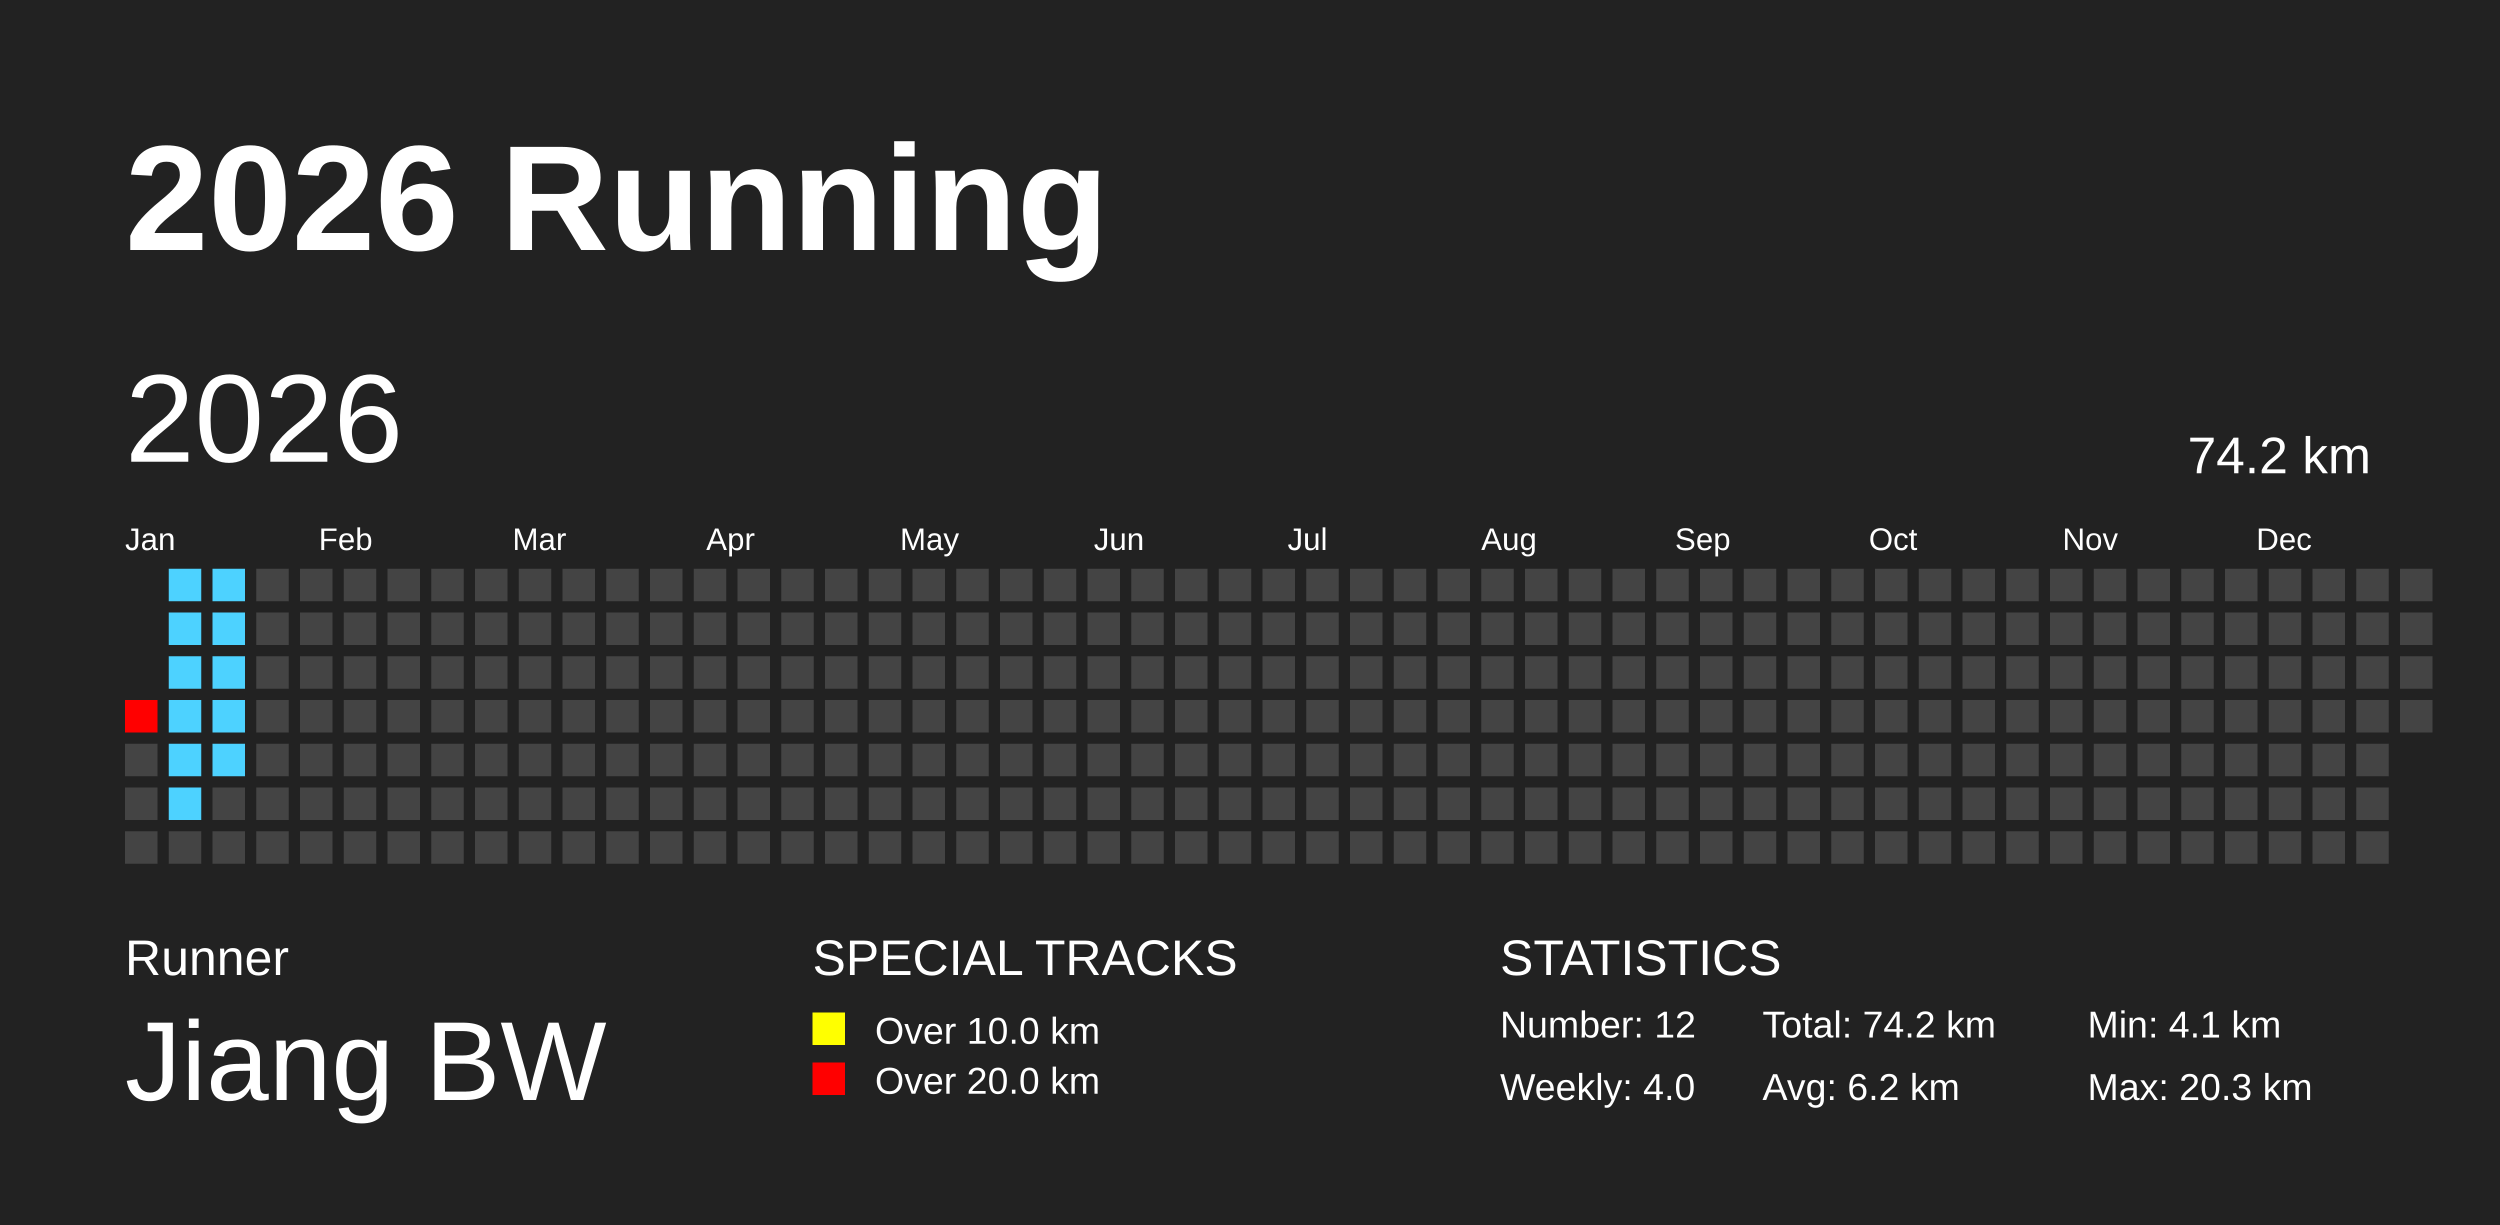
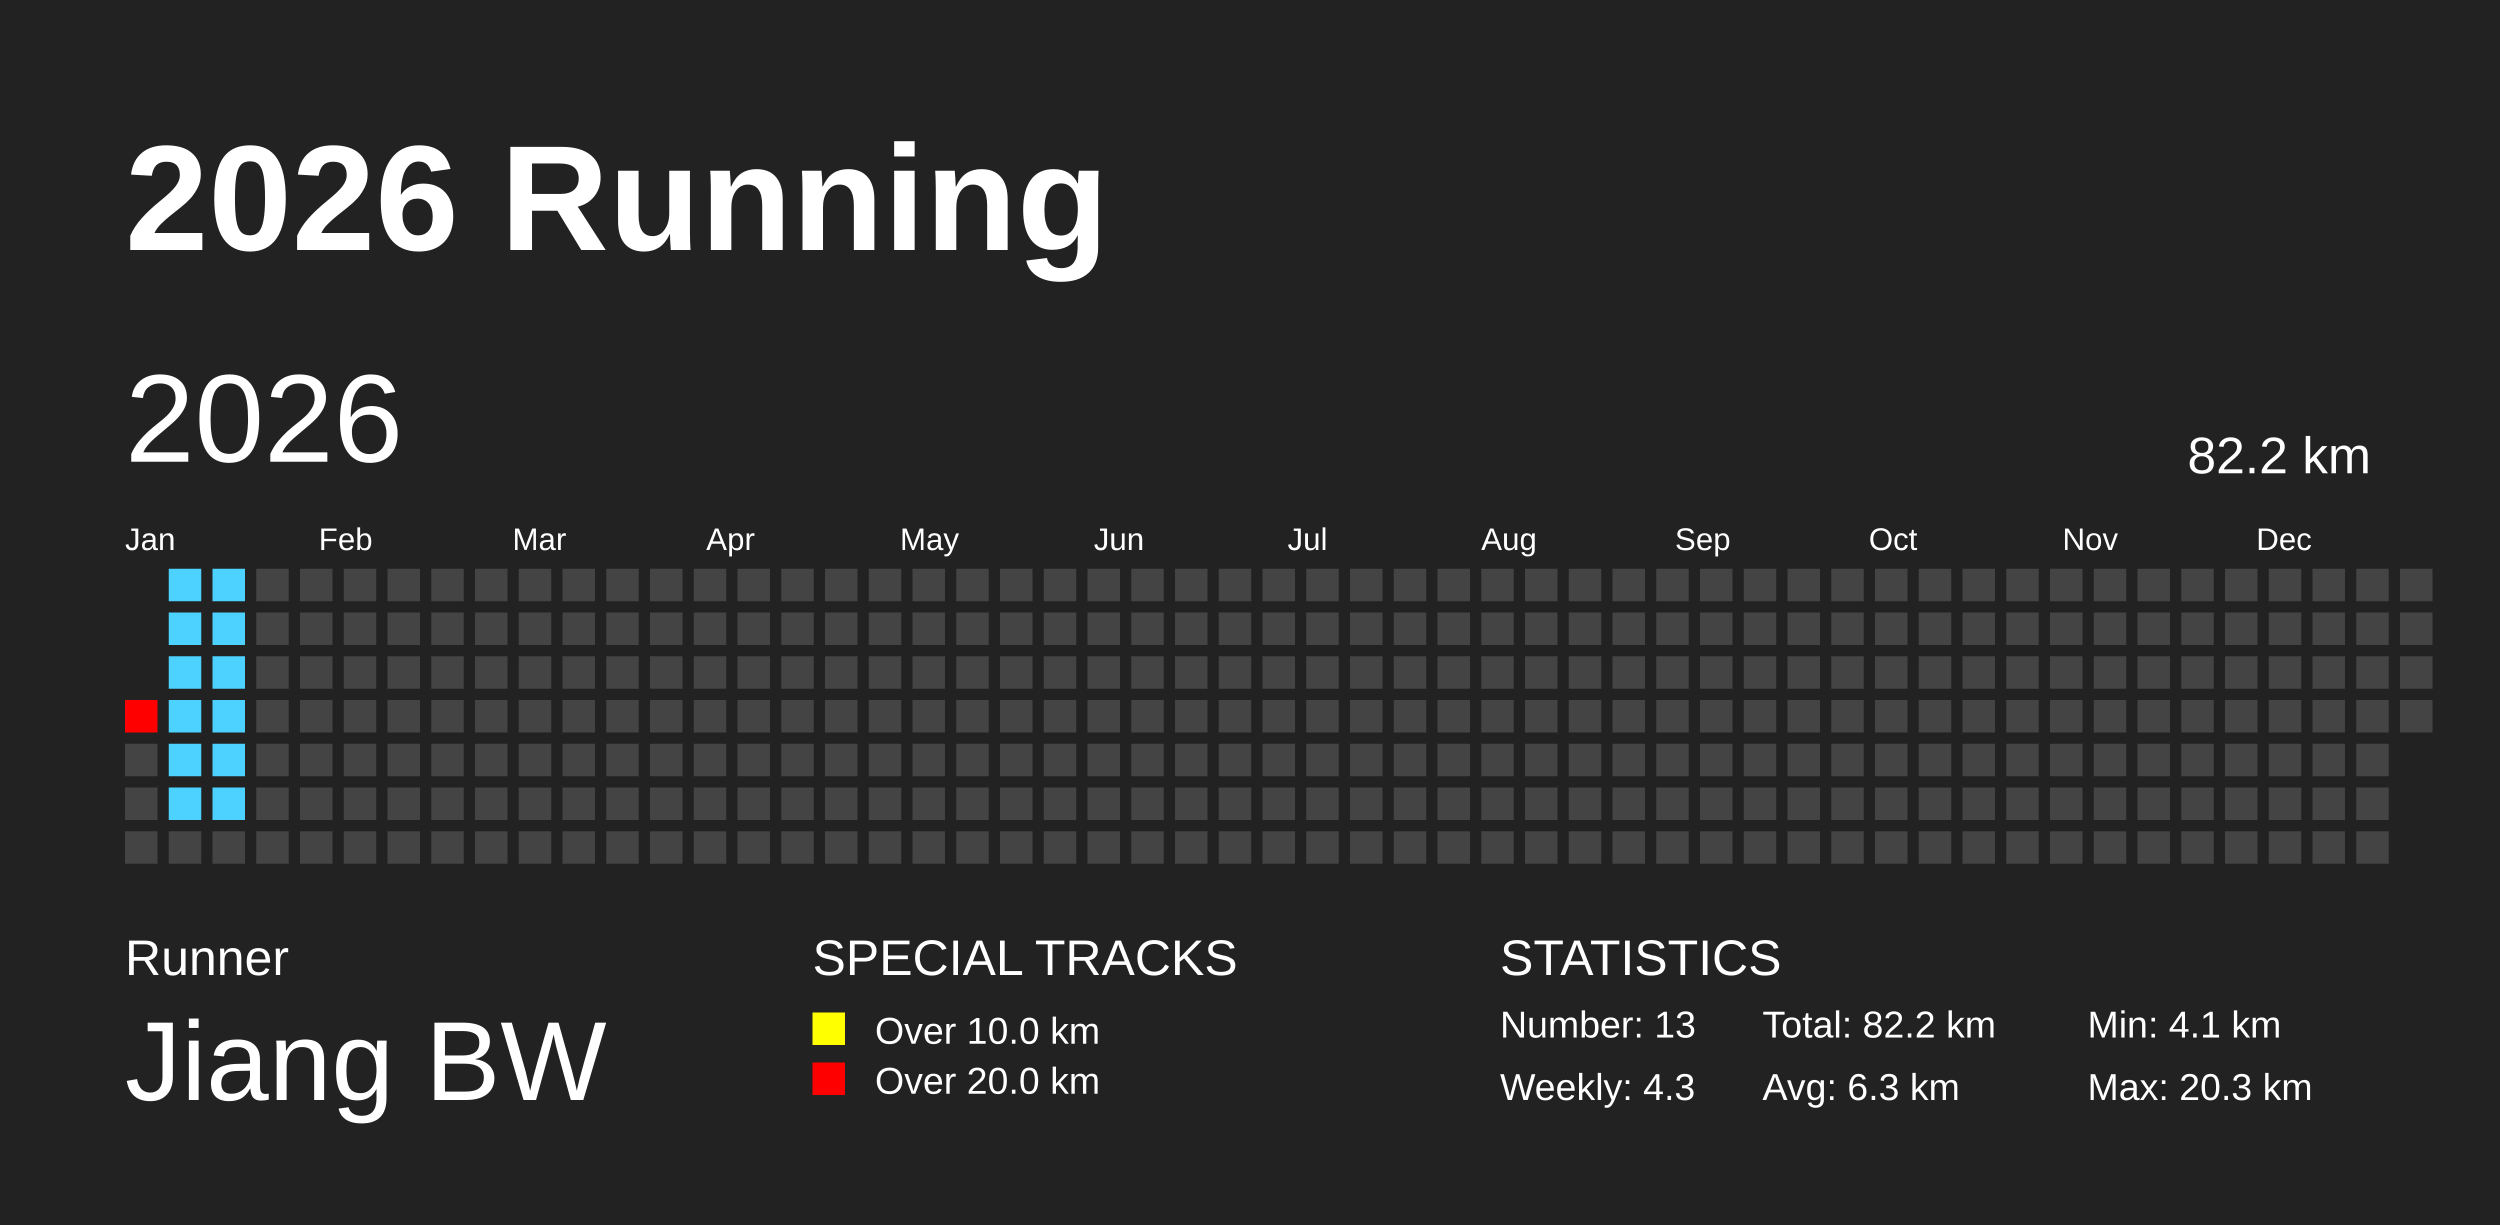
<svg xmlns="http://www.w3.org/2000/svg" baseProfile="full" height="98mm" version="1.1" viewBox="0,0,200,98" width="200mm">
  <defs />
  <rect fill="#222222" height="98" width="200" x="0" y="0" />
  <text fill="#FFFFFF" style="font-size:12px; font-family:Arial; font-weight:bold;" x="10" y="20">2026 Running</text>
  <text fill="#FFFFFF" style="font-size:4px; font-family:Arial" x="10" y="78">Runner</text>
  <text fill="#FFFFFF" style="font-size:9px; font-family:Arial" x="10" y="88">Jiang BW</text>
  <text fill="#FFFFFF" style="font-size:4px; font-family:Arial" x="65" y="78">SPECIAL TRACKS</text>
  <rect fill="yellow" height="2.6" width="2.6" x="65" y="81" />
  <text fill="#FFFFFF" style="font-size:3px; font-family:Arial" x="70" y="83.5">Over 10.0 km</text>
  <rect fill="red" height="2.6" width="2.6" x="65" y="85" />
  <text fill="#FFFFFF" style="font-size:3px; font-family:Arial" x="70" y="87.5">Over 20.0 km</text>
  <text fill="#FFFFFF" style="font-size:4px; font-family:Arial" x="120" y="78">STATISTICS</text>
-   <text fill="#FFFFFF" style="font-size:3px; font-family:Arial" x="120" y="83">Number: 12</text>
-   <text fill="#FFFFFF" style="font-size:3px; font-family:Arial" x="120" y="88">Weekly: 4.0</text>
-   <text fill="#FFFFFF" style="font-size:3px; font-family:Arial" x="141" y="83">Total: 74.2 km</text>
-   <text fill="#FFFFFF" style="font-size:3px; font-family:Arial" x="141" y="88">Avg: 6.2 km</text>
+   <text fill="#FFFFFF" style="font-size:3px; font-family:Arial" x="120" y="83">Number: 13</text>
+   <text fill="#FFFFFF" style="font-size:3px; font-family:Arial" x="120" y="88">Weekly: 4.3</text>
+   <text fill="#FFFFFF" style="font-size:3px; font-family:Arial" x="141" y="83">Total: 82.2 km</text>
+   <text fill="#FFFFFF" style="font-size:3px; font-family:Arial" x="141" y="88">Avg: 6.3 km</text>
  <text fill="#FFFFFF" style="font-size:3px; font-family:Arial" x="167" y="83">Min: 4.1 km</text>
  <text fill="#FFFFFF" style="font-size:3px; font-family:Arial" x="167" y="88">Max: 20.3 km</text>
  <text dominant-baseline="hanging" fill="#FFFFFF" style="font-size:10.0px; font-family:Arial;" x="10" y="30">2026</text>
-   <text dominant-baseline="hanging" fill="#FFFFFF" style="font-size:4.125px; font-family:Arial;" x="175" y="35">74.2 km</text>
+   <text dominant-baseline="hanging" fill="#FFFFFF" style="font-size:4.125px; font-family:Arial;" x="175" y="35">82.2 km</text>
  <text fill="#FFFFFF" style="font-size:2.5px; font-family:Arial" x="10.0" y="44">Jan</text>
  <text fill="#FFFFFF" style="font-size:2.5px; font-family:Arial" x="25.5" y="44">Feb</text>
  <text fill="#FFFFFF" style="font-size:2.5px; font-family:Arial" x="41.0" y="44">Mar</text>
  <text fill="#FFFFFF" style="font-size:2.5px; font-family:Arial" x="56.5" y="44">Apr</text>
  <text fill="#FFFFFF" style="font-size:2.5px; font-family:Arial" x="72.0" y="44">May</text>
  <text fill="#FFFFFF" style="font-size:2.5px; font-family:Arial" x="87.5" y="44">Jun</text>
  <text fill="#FFFFFF" style="font-size:2.5px; font-family:Arial" x="103.0" y="44">Jul</text>
  <text fill="#FFFFFF" style="font-size:2.5px; font-family:Arial" x="118.5" y="44">Aug</text>
  <text fill="#FFFFFF" style="font-size:2.5px; font-family:Arial" x="134.0" y="44">Sep</text>
  <text fill="#FFFFFF" style="font-size:2.5px; font-family:Arial" x="149.5" y="44">Oct</text>
  <text fill="#FFFFFF" style="font-size:2.5px; font-family:Arial" x="165.0" y="44">Nov</text>
  <text fill="#FFFFFF" style="font-size:2.5px; font-family:Arial" x="180.5" y="44">Dec</text>
  <rect fill="red" height="2.6" width="2.6" x="10.0" y="56.0" />
  <rect fill="#444444" height="2.6" width="2.6" x="10.0" y="59.5" />
  <rect fill="#444444" height="2.6" width="2.6" x="10.0" y="63.0" />
  <rect fill="#444444" height="2.6" width="2.6" x="10.0" y="66.5" />
  <rect fill="#4dd2ff" height="2.6" width="2.6" x="13.5" y="45.5" />
  <rect fill="#4dd2ff" height="2.6" width="2.6" x="13.5" y="49.0" />
  <rect fill="#4dd2ff" height="2.6" width="2.6" x="13.5" y="52.5" />
  <rect fill="#4dd2ff" height="2.6" width="2.6" x="13.5" y="56.0" />
  <rect fill="#4dd2ff" height="2.6" width="2.6" x="13.5" y="59.5" />
  <rect fill="#4dd2ff" height="2.6" width="2.6" x="13.5" y="63.0" />
  <rect fill="#444444" height="2.6" width="2.6" x="13.5" y="66.5" />
  <rect fill="#4dd2ff" height="2.6" width="2.6" x="17.0" y="45.5" />
  <rect fill="#4dd2ff" height="2.6" width="2.6" x="17.0" y="49.0" />
  <rect fill="#4dd2ff" height="2.6" width="2.6" x="17.0" y="52.5" />
  <rect fill="#4dd2ff" height="2.6" width="2.6" x="17.0" y="56.0" />
  <rect fill="#4dd2ff" height="2.6" width="2.6" x="17.0" y="59.5" />
-   <rect fill="#444444" height="2.6" width="2.6" x="17.0" y="63.0" />
+   <rect fill="#4dd2ff" height="2.6" width="2.6" x="17.0" y="63.0" />
  <rect fill="#444444" height="2.6" width="2.6" x="17.0" y="66.5" />
  <rect fill="#444444" height="2.6" width="2.6" x="20.5" y="45.5" />
  <rect fill="#444444" height="2.6" width="2.6" x="20.5" y="49.0" />
  <rect fill="#444444" height="2.6" width="2.6" x="20.5" y="52.5" />
  <rect fill="#444444" height="2.6" width="2.6" x="20.5" y="56.0" />
  <rect fill="#444444" height="2.6" width="2.6" x="20.5" y="59.5" />
  <rect fill="#444444" height="2.6" width="2.6" x="20.5" y="63.0" />
  <rect fill="#444444" height="2.6" width="2.6" x="20.5" y="66.5" />
  <rect fill="#444444" height="2.6" width="2.6" x="24.0" y="45.5" />
  <rect fill="#444444" height="2.6" width="2.6" x="24.0" y="49.0" />
  <rect fill="#444444" height="2.6" width="2.6" x="24.0" y="52.5" />
  <rect fill="#444444" height="2.6" width="2.6" x="24.0" y="56.0" />
  <rect fill="#444444" height="2.6" width="2.6" x="24.0" y="59.5" />
  <rect fill="#444444" height="2.6" width="2.6" x="24.0" y="63.0" />
  <rect fill="#444444" height="2.6" width="2.6" x="24.0" y="66.5" />
  <rect fill="#444444" height="2.6" width="2.6" x="27.5" y="45.5" />
  <rect fill="#444444" height="2.6" width="2.6" x="27.5" y="49.0" />
  <rect fill="#444444" height="2.6" width="2.6" x="27.5" y="52.5" />
  <rect fill="#444444" height="2.6" width="2.6" x="27.5" y="56.0" />
  <rect fill="#444444" height="2.6" width="2.6" x="27.5" y="59.5" />
  <rect fill="#444444" height="2.6" width="2.6" x="27.5" y="63.0" />
  <rect fill="#444444" height="2.6" width="2.6" x="27.5" y="66.5" />
  <rect fill="#444444" height="2.6" width="2.6" x="31.0" y="45.5" />
  <rect fill="#444444" height="2.6" width="2.6" x="31.0" y="49.0" />
  <rect fill="#444444" height="2.6" width="2.6" x="31.0" y="52.5" />
  <rect fill="#444444" height="2.6" width="2.6" x="31.0" y="56.0" />
  <rect fill="#444444" height="2.6" width="2.6" x="31.0" y="59.5" />
  <rect fill="#444444" height="2.6" width="2.6" x="31.0" y="63.0" />
  <rect fill="#444444" height="2.6" width="2.6" x="31.0" y="66.5" />
  <rect fill="#444444" height="2.6" width="2.6" x="34.5" y="45.5" />
  <rect fill="#444444" height="2.6" width="2.6" x="34.5" y="49.0" />
  <rect fill="#444444" height="2.6" width="2.6" x="34.5" y="52.5" />
  <rect fill="#444444" height="2.6" width="2.6" x="34.5" y="56.0" />
  <rect fill="#444444" height="2.6" width="2.6" x="34.5" y="59.5" />
  <rect fill="#444444" height="2.6" width="2.6" x="34.5" y="63.0" />
  <rect fill="#444444" height="2.6" width="2.6" x="34.5" y="66.5" />
  <rect fill="#444444" height="2.6" width="2.6" x="38.0" y="45.5" />
  <rect fill="#444444" height="2.6" width="2.6" x="38.0" y="49.0" />
  <rect fill="#444444" height="2.6" width="2.6" x="38.0" y="52.5" />
  <rect fill="#444444" height="2.6" width="2.6" x="38.0" y="56.0" />
  <rect fill="#444444" height="2.6" width="2.6" x="38.0" y="59.5" />
  <rect fill="#444444" height="2.6" width="2.6" x="38.0" y="63.0" />
  <rect fill="#444444" height="2.6" width="2.6" x="38.0" y="66.5" />
  <rect fill="#444444" height="2.6" width="2.6" x="41.5" y="45.5" />
  <rect fill="#444444" height="2.6" width="2.6" x="41.5" y="49.0" />
  <rect fill="#444444" height="2.6" width="2.6" x="41.5" y="52.5" />
  <rect fill="#444444" height="2.6" width="2.6" x="41.5" y="56.0" />
  <rect fill="#444444" height="2.6" width="2.6" x="41.5" y="59.5" />
  <rect fill="#444444" height="2.6" width="2.6" x="41.5" y="63.0" />
  <rect fill="#444444" height="2.6" width="2.6" x="41.5" y="66.5" />
  <rect fill="#444444" height="2.6" width="2.6" x="45.0" y="45.5" />
  <rect fill="#444444" height="2.6" width="2.6" x="45.0" y="49.0" />
  <rect fill="#444444" height="2.6" width="2.6" x="45.0" y="52.5" />
  <rect fill="#444444" height="2.6" width="2.6" x="45.0" y="56.0" />
  <rect fill="#444444" height="2.6" width="2.6" x="45.0" y="59.5" />
  <rect fill="#444444" height="2.6" width="2.6" x="45.0" y="63.0" />
  <rect fill="#444444" height="2.6" width="2.6" x="45.0" y="66.5" />
  <rect fill="#444444" height="2.6" width="2.6" x="48.5" y="45.5" />
  <rect fill="#444444" height="2.6" width="2.6" x="48.5" y="49.0" />
  <rect fill="#444444" height="2.6" width="2.6" x="48.5" y="52.5" />
  <rect fill="#444444" height="2.6" width="2.6" x="48.5" y="56.0" />
  <rect fill="#444444" height="2.6" width="2.6" x="48.5" y="59.5" />
  <rect fill="#444444" height="2.6" width="2.6" x="48.5" y="63.0" />
  <rect fill="#444444" height="2.6" width="2.6" x="48.5" y="66.5" />
  <rect fill="#444444" height="2.6" width="2.6" x="52.0" y="45.5" />
  <rect fill="#444444" height="2.6" width="2.6" x="52.0" y="49.0" />
  <rect fill="#444444" height="2.6" width="2.6" x="52.0" y="52.5" />
  <rect fill="#444444" height="2.6" width="2.6" x="52.0" y="56.0" />
  <rect fill="#444444" height="2.6" width="2.6" x="52.0" y="59.5" />
  <rect fill="#444444" height="2.6" width="2.6" x="52.0" y="63.0" />
  <rect fill="#444444" height="2.6" width="2.6" x="52.0" y="66.5" />
  <rect fill="#444444" height="2.6" width="2.6" x="55.5" y="45.5" />
  <rect fill="#444444" height="2.6" width="2.6" x="55.5" y="49.0" />
  <rect fill="#444444" height="2.6" width="2.6" x="55.5" y="52.5" />
  <rect fill="#444444" height="2.6" width="2.6" x="55.5" y="56.0" />
  <rect fill="#444444" height="2.6" width="2.6" x="55.5" y="59.5" />
  <rect fill="#444444" height="2.6" width="2.6" x="55.5" y="63.0" />
  <rect fill="#444444" height="2.6" width="2.6" x="55.5" y="66.5" />
  <rect fill="#444444" height="2.6" width="2.6" x="59.0" y="45.5" />
  <rect fill="#444444" height="2.6" width="2.6" x="59.0" y="49.0" />
  <rect fill="#444444" height="2.6" width="2.6" x="59.0" y="52.5" />
  <rect fill="#444444" height="2.6" width="2.6" x="59.0" y="56.0" />
  <rect fill="#444444" height="2.6" width="2.6" x="59.0" y="59.5" />
  <rect fill="#444444" height="2.6" width="2.6" x="59.0" y="63.0" />
  <rect fill="#444444" height="2.6" width="2.6" x="59.0" y="66.5" />
  <rect fill="#444444" height="2.6" width="2.6" x="62.5" y="45.5" />
  <rect fill="#444444" height="2.6" width="2.6" x="62.5" y="49.0" />
  <rect fill="#444444" height="2.6" width="2.6" x="62.5" y="52.5" />
  <rect fill="#444444" height="2.6" width="2.6" x="62.5" y="56.0" />
  <rect fill="#444444" height="2.6" width="2.6" x="62.5" y="59.5" />
  <rect fill="#444444" height="2.6" width="2.6" x="62.5" y="63.0" />
  <rect fill="#444444" height="2.6" width="2.6" x="62.5" y="66.5" />
  <rect fill="#444444" height="2.6" width="2.6" x="66.0" y="45.5" />
  <rect fill="#444444" height="2.6" width="2.6" x="66.0" y="49.0" />
  <rect fill="#444444" height="2.6" width="2.6" x="66.0" y="52.5" />
  <rect fill="#444444" height="2.6" width="2.6" x="66.0" y="56.0" />
  <rect fill="#444444" height="2.6" width="2.6" x="66.0" y="59.5" />
  <rect fill="#444444" height="2.6" width="2.6" x="66.0" y="63.0" />
  <rect fill="#444444" height="2.6" width="2.6" x="66.0" y="66.5" />
  <rect fill="#444444" height="2.6" width="2.6" x="69.5" y="45.5" />
  <rect fill="#444444" height="2.6" width="2.6" x="69.5" y="49.0" />
  <rect fill="#444444" height="2.6" width="2.6" x="69.5" y="52.5" />
  <rect fill="#444444" height="2.6" width="2.6" x="69.5" y="56.0" />
  <rect fill="#444444" height="2.6" width="2.6" x="69.5" y="59.5" />
  <rect fill="#444444" height="2.6" width="2.6" x="69.5" y="63.0" />
  <rect fill="#444444" height="2.6" width="2.6" x="69.5" y="66.5" />
  <rect fill="#444444" height="2.6" width="2.6" x="73.0" y="45.5" />
  <rect fill="#444444" height="2.6" width="2.6" x="73.0" y="49.0" />
  <rect fill="#444444" height="2.6" width="2.6" x="73.0" y="52.5" />
  <rect fill="#444444" height="2.6" width="2.6" x="73.0" y="56.0" />
  <rect fill="#444444" height="2.6" width="2.6" x="73.0" y="59.5" />
  <rect fill="#444444" height="2.6" width="2.6" x="73.0" y="63.0" />
  <rect fill="#444444" height="2.6" width="2.6" x="73.0" y="66.5" />
  <rect fill="#444444" height="2.6" width="2.6" x="76.5" y="45.5" />
  <rect fill="#444444" height="2.6" width="2.6" x="76.5" y="49.0" />
  <rect fill="#444444" height="2.6" width="2.6" x="76.5" y="52.5" />
  <rect fill="#444444" height="2.6" width="2.6" x="76.5" y="56.0" />
  <rect fill="#444444" height="2.6" width="2.6" x="76.5" y="59.5" />
  <rect fill="#444444" height="2.6" width="2.6" x="76.5" y="63.0" />
  <rect fill="#444444" height="2.6" width="2.6" x="76.5" y="66.5" />
  <rect fill="#444444" height="2.6" width="2.6" x="80.0" y="45.5" />
  <rect fill="#444444" height="2.6" width="2.6" x="80.0" y="49.0" />
  <rect fill="#444444" height="2.6" width="2.6" x="80.0" y="52.5" />
  <rect fill="#444444" height="2.6" width="2.6" x="80.0" y="56.0" />
  <rect fill="#444444" height="2.6" width="2.6" x="80.0" y="59.5" />
  <rect fill="#444444" height="2.6" width="2.6" x="80.0" y="63.0" />
  <rect fill="#444444" height="2.6" width="2.6" x="80.0" y="66.5" />
  <rect fill="#444444" height="2.6" width="2.6" x="83.5" y="45.5" />
  <rect fill="#444444" height="2.6" width="2.6" x="83.5" y="49.0" />
  <rect fill="#444444" height="2.6" width="2.6" x="83.5" y="52.5" />
  <rect fill="#444444" height="2.6" width="2.6" x="83.5" y="56.0" />
  <rect fill="#444444" height="2.6" width="2.6" x="83.5" y="59.5" />
  <rect fill="#444444" height="2.6" width="2.6" x="83.5" y="63.0" />
  <rect fill="#444444" height="2.6" width="2.6" x="83.5" y="66.5" />
  <rect fill="#444444" height="2.6" width="2.6" x="87.0" y="45.5" />
  <rect fill="#444444" height="2.6" width="2.6" x="87.0" y="49.0" />
  <rect fill="#444444" height="2.6" width="2.6" x="87.0" y="52.5" />
  <rect fill="#444444" height="2.6" width="2.6" x="87.0" y="56.0" />
  <rect fill="#444444" height="2.6" width="2.6" x="87.0" y="59.5" />
  <rect fill="#444444" height="2.6" width="2.6" x="87.0" y="63.0" />
  <rect fill="#444444" height="2.6" width="2.6" x="87.0" y="66.5" />
  <rect fill="#444444" height="2.6" width="2.6" x="90.5" y="45.5" />
  <rect fill="#444444" height="2.6" width="2.6" x="90.5" y="49.0" />
  <rect fill="#444444" height="2.6" width="2.6" x="90.5" y="52.5" />
  <rect fill="#444444" height="2.6" width="2.6" x="90.5" y="56.0" />
  <rect fill="#444444" height="2.6" width="2.6" x="90.5" y="59.5" />
  <rect fill="#444444" height="2.6" width="2.6" x="90.5" y="63.0" />
  <rect fill="#444444" height="2.6" width="2.6" x="90.5" y="66.5" />
  <rect fill="#444444" height="2.6" width="2.6" x="94.0" y="45.5" />
  <rect fill="#444444" height="2.6" width="2.6" x="94.0" y="49.0" />
  <rect fill="#444444" height="2.6" width="2.6" x="94.0" y="52.5" />
  <rect fill="#444444" height="2.6" width="2.6" x="94.0" y="56.0" />
  <rect fill="#444444" height="2.6" width="2.6" x="94.0" y="59.5" />
  <rect fill="#444444" height="2.6" width="2.6" x="94.0" y="63.0" />
  <rect fill="#444444" height="2.6" width="2.6" x="94.0" y="66.5" />
  <rect fill="#444444" height="2.6" width="2.6" x="97.5" y="45.5" />
  <rect fill="#444444" height="2.6" width="2.6" x="97.5" y="49.0" />
  <rect fill="#444444" height="2.6" width="2.6" x="97.5" y="52.5" />
  <rect fill="#444444" height="2.6" width="2.6" x="97.5" y="56.0" />
  <rect fill="#444444" height="2.6" width="2.6" x="97.5" y="59.5" />
  <rect fill="#444444" height="2.6" width="2.6" x="97.5" y="63.0" />
  <rect fill="#444444" height="2.6" width="2.6" x="97.5" y="66.5" />
  <rect fill="#444444" height="2.6" width="2.6" x="101.0" y="45.5" />
  <rect fill="#444444" height="2.6" width="2.6" x="101.0" y="49.0" />
  <rect fill="#444444" height="2.6" width="2.6" x="101.0" y="52.5" />
  <rect fill="#444444" height="2.6" width="2.6" x="101.0" y="56.0" />
  <rect fill="#444444" height="2.6" width="2.6" x="101.0" y="59.5" />
  <rect fill="#444444" height="2.6" width="2.6" x="101.0" y="63.0" />
  <rect fill="#444444" height="2.6" width="2.6" x="101.0" y="66.5" />
  <rect fill="#444444" height="2.6" width="2.6" x="104.5" y="45.5" />
  <rect fill="#444444" height="2.6" width="2.6" x="104.5" y="49.0" />
  <rect fill="#444444" height="2.6" width="2.6" x="104.5" y="52.5" />
  <rect fill="#444444" height="2.6" width="2.6" x="104.5" y="56.0" />
  <rect fill="#444444" height="2.6" width="2.6" x="104.5" y="59.5" />
  <rect fill="#444444" height="2.6" width="2.6" x="104.5" y="63.0" />
  <rect fill="#444444" height="2.6" width="2.6" x="104.5" y="66.5" />
  <rect fill="#444444" height="2.6" width="2.6" x="108.0" y="45.5" />
  <rect fill="#444444" height="2.6" width="2.6" x="108.0" y="49.0" />
  <rect fill="#444444" height="2.6" width="2.6" x="108.0" y="52.5" />
  <rect fill="#444444" height="2.6" width="2.6" x="108.0" y="56.0" />
  <rect fill="#444444" height="2.6" width="2.6" x="108.0" y="59.5" />
  <rect fill="#444444" height="2.6" width="2.6" x="108.0" y="63.0" />
  <rect fill="#444444" height="2.6" width="2.6" x="108.0" y="66.5" />
  <rect fill="#444444" height="2.6" width="2.6" x="111.5" y="45.5" />
  <rect fill="#444444" height="2.6" width="2.6" x="111.5" y="49.0" />
  <rect fill="#444444" height="2.6" width="2.6" x="111.5" y="52.5" />
  <rect fill="#444444" height="2.6" width="2.6" x="111.5" y="56.0" />
  <rect fill="#444444" height="2.6" width="2.6" x="111.5" y="59.5" />
  <rect fill="#444444" height="2.6" width="2.6" x="111.5" y="63.0" />
  <rect fill="#444444" height="2.6" width="2.6" x="111.5" y="66.5" />
  <rect fill="#444444" height="2.6" width="2.6" x="115.0" y="45.5" />
  <rect fill="#444444" height="2.6" width="2.6" x="115.0" y="49.0" />
  <rect fill="#444444" height="2.6" width="2.6" x="115.0" y="52.5" />
  <rect fill="#444444" height="2.6" width="2.6" x="115.0" y="56.0" />
  <rect fill="#444444" height="2.6" width="2.6" x="115.0" y="59.5" />
  <rect fill="#444444" height="2.6" width="2.6" x="115.0" y="63.0" />
  <rect fill="#444444" height="2.6" width="2.6" x="115.0" y="66.5" />
  <rect fill="#444444" height="2.6" width="2.6" x="118.5" y="45.5" />
  <rect fill="#444444" height="2.6" width="2.6" x="118.5" y="49.0" />
  <rect fill="#444444" height="2.6" width="2.6" x="118.5" y="52.5" />
  <rect fill="#444444" height="2.6" width="2.6" x="118.5" y="56.0" />
  <rect fill="#444444" height="2.6" width="2.6" x="118.5" y="59.5" />
  <rect fill="#444444" height="2.6" width="2.6" x="118.5" y="63.0" />
  <rect fill="#444444" height="2.6" width="2.6" x="118.5" y="66.5" />
  <rect fill="#444444" height="2.6" width="2.6" x="122.0" y="45.5" />
  <rect fill="#444444" height="2.6" width="2.6" x="122.0" y="49.0" />
  <rect fill="#444444" height="2.6" width="2.6" x="122.0" y="52.5" />
  <rect fill="#444444" height="2.6" width="2.6" x="122.0" y="56.0" />
  <rect fill="#444444" height="2.6" width="2.6" x="122.0" y="59.5" />
  <rect fill="#444444" height="2.6" width="2.6" x="122.0" y="63.0" />
  <rect fill="#444444" height="2.6" width="2.6" x="122.0" y="66.5" />
  <rect fill="#444444" height="2.6" width="2.6" x="125.5" y="45.5" />
  <rect fill="#444444" height="2.6" width="2.6" x="125.5" y="49.0" />
  <rect fill="#444444" height="2.6" width="2.6" x="125.5" y="52.5" />
  <rect fill="#444444" height="2.6" width="2.6" x="125.5" y="56.0" />
  <rect fill="#444444" height="2.6" width="2.6" x="125.5" y="59.5" />
  <rect fill="#444444" height="2.6" width="2.6" x="125.5" y="63.0" />
  <rect fill="#444444" height="2.6" width="2.6" x="125.5" y="66.5" />
  <rect fill="#444444" height="2.6" width="2.6" x="129.0" y="45.5" />
  <rect fill="#444444" height="2.6" width="2.6" x="129.0" y="49.0" />
  <rect fill="#444444" height="2.6" width="2.6" x="129.0" y="52.5" />
  <rect fill="#444444" height="2.6" width="2.6" x="129.0" y="56.0" />
  <rect fill="#444444" height="2.6" width="2.6" x="129.0" y="59.5" />
  <rect fill="#444444" height="2.6" width="2.6" x="129.0" y="63.0" />
  <rect fill="#444444" height="2.6" width="2.6" x="129.0" y="66.5" />
  <rect fill="#444444" height="2.6" width="2.6" x="132.5" y="45.5" />
  <rect fill="#444444" height="2.6" width="2.6" x="132.5" y="49.0" />
  <rect fill="#444444" height="2.6" width="2.6" x="132.5" y="52.5" />
  <rect fill="#444444" height="2.6" width="2.6" x="132.5" y="56.0" />
  <rect fill="#444444" height="2.6" width="2.6" x="132.5" y="59.5" />
  <rect fill="#444444" height="2.6" width="2.6" x="132.5" y="63.0" />
  <rect fill="#444444" height="2.6" width="2.6" x="132.5" y="66.5" />
  <rect fill="#444444" height="2.6" width="2.6" x="136.0" y="45.5" />
  <rect fill="#444444" height="2.6" width="2.6" x="136.0" y="49.0" />
  <rect fill="#444444" height="2.6" width="2.6" x="136.0" y="52.5" />
  <rect fill="#444444" height="2.6" width="2.6" x="136.0" y="56.0" />
  <rect fill="#444444" height="2.6" width="2.6" x="136.0" y="59.5" />
  <rect fill="#444444" height="2.6" width="2.6" x="136.0" y="63.0" />
  <rect fill="#444444" height="2.6" width="2.6" x="136.0" y="66.5" />
  <rect fill="#444444" height="2.6" width="2.6" x="139.5" y="45.5" />
  <rect fill="#444444" height="2.6" width="2.6" x="139.5" y="49.0" />
  <rect fill="#444444" height="2.6" width="2.6" x="139.5" y="52.5" />
  <rect fill="#444444" height="2.6" width="2.6" x="139.5" y="56.0" />
  <rect fill="#444444" height="2.6" width="2.6" x="139.5" y="59.5" />
  <rect fill="#444444" height="2.6" width="2.6" x="139.5" y="63.0" />
  <rect fill="#444444" height="2.6" width="2.6" x="139.5" y="66.5" />
  <rect fill="#444444" height="2.6" width="2.6" x="143.0" y="45.5" />
  <rect fill="#444444" height="2.6" width="2.6" x="143.0" y="49.0" />
  <rect fill="#444444" height="2.6" width="2.6" x="143.0" y="52.5" />
  <rect fill="#444444" height="2.6" width="2.6" x="143.0" y="56.0" />
  <rect fill="#444444" height="2.6" width="2.6" x="143.0" y="59.5" />
  <rect fill="#444444" height="2.6" width="2.6" x="143.0" y="63.0" />
  <rect fill="#444444" height="2.6" width="2.6" x="143.0" y="66.5" />
  <rect fill="#444444" height="2.6" width="2.6" x="146.5" y="45.5" />
  <rect fill="#444444" height="2.6" width="2.6" x="146.5" y="49.0" />
  <rect fill="#444444" height="2.6" width="2.6" x="146.5" y="52.5" />
  <rect fill="#444444" height="2.6" width="2.6" x="146.5" y="56.0" />
  <rect fill="#444444" height="2.6" width="2.6" x="146.5" y="59.5" />
  <rect fill="#444444" height="2.6" width="2.6" x="146.5" y="63.0" />
  <rect fill="#444444" height="2.6" width="2.6" x="146.5" y="66.5" />
  <rect fill="#444444" height="2.6" width="2.6" x="150.0" y="45.5" />
  <rect fill="#444444" height="2.6" width="2.6" x="150.0" y="49.0" />
  <rect fill="#444444" height="2.6" width="2.6" x="150.0" y="52.5" />
  <rect fill="#444444" height="2.6" width="2.6" x="150.0" y="56.0" />
  <rect fill="#444444" height="2.6" width="2.6" x="150.0" y="59.5" />
  <rect fill="#444444" height="2.6" width="2.6" x="150.0" y="63.0" />
  <rect fill="#444444" height="2.6" width="2.6" x="150.0" y="66.5" />
  <rect fill="#444444" height="2.6" width="2.6" x="153.5" y="45.5" />
  <rect fill="#444444" height="2.6" width="2.6" x="153.5" y="49.0" />
  <rect fill="#444444" height="2.6" width="2.6" x="153.5" y="52.5" />
  <rect fill="#444444" height="2.6" width="2.6" x="153.5" y="56.0" />
  <rect fill="#444444" height="2.6" width="2.6" x="153.5" y="59.5" />
  <rect fill="#444444" height="2.6" width="2.6" x="153.5" y="63.0" />
  <rect fill="#444444" height="2.6" width="2.6" x="153.5" y="66.5" />
  <rect fill="#444444" height="2.6" width="2.6" x="157.0" y="45.5" />
  <rect fill="#444444" height="2.6" width="2.6" x="157.0" y="49.0" />
  <rect fill="#444444" height="2.6" width="2.6" x="157.0" y="52.5" />
  <rect fill="#444444" height="2.6" width="2.6" x="157.0" y="56.0" />
  <rect fill="#444444" height="2.6" width="2.6" x="157.0" y="59.5" />
  <rect fill="#444444" height="2.6" width="2.6" x="157.0" y="63.0" />
  <rect fill="#444444" height="2.6" width="2.6" x="157.0" y="66.5" />
  <rect fill="#444444" height="2.6" width="2.6" x="160.5" y="45.5" />
  <rect fill="#444444" height="2.6" width="2.6" x="160.5" y="49.0" />
  <rect fill="#444444" height="2.6" width="2.6" x="160.5" y="52.5" />
  <rect fill="#444444" height="2.6" width="2.6" x="160.5" y="56.0" />
  <rect fill="#444444" height="2.6" width="2.6" x="160.5" y="59.5" />
  <rect fill="#444444" height="2.6" width="2.6" x="160.5" y="63.0" />
  <rect fill="#444444" height="2.6" width="2.6" x="160.5" y="66.5" />
  <rect fill="#444444" height="2.6" width="2.6" x="164.0" y="45.5" />
  <rect fill="#444444" height="2.6" width="2.6" x="164.0" y="49.0" />
  <rect fill="#444444" height="2.6" width="2.6" x="164.0" y="52.5" />
  <rect fill="#444444" height="2.6" width="2.6" x="164.0" y="56.0" />
  <rect fill="#444444" height="2.6" width="2.6" x="164.0" y="59.5" />
  <rect fill="#444444" height="2.6" width="2.6" x="164.0" y="63.0" />
  <rect fill="#444444" height="2.6" width="2.6" x="164.0" y="66.5" />
  <rect fill="#444444" height="2.6" width="2.6" x="167.5" y="45.5" />
  <rect fill="#444444" height="2.6" width="2.6" x="167.5" y="49.0" />
  <rect fill="#444444" height="2.6" width="2.6" x="167.5" y="52.5" />
  <rect fill="#444444" height="2.6" width="2.6" x="167.5" y="56.0" />
  <rect fill="#444444" height="2.6" width="2.6" x="167.5" y="59.5" />
  <rect fill="#444444" height="2.6" width="2.6" x="167.5" y="63.0" />
  <rect fill="#444444" height="2.6" width="2.6" x="167.5" y="66.5" />
  <rect fill="#444444" height="2.6" width="2.6" x="171.0" y="45.5" />
  <rect fill="#444444" height="2.6" width="2.6" x="171.0" y="49.0" />
  <rect fill="#444444" height="2.6" width="2.6" x="171.0" y="52.5" />
  <rect fill="#444444" height="2.6" width="2.6" x="171.0" y="56.0" />
  <rect fill="#444444" height="2.6" width="2.6" x="171.0" y="59.5" />
  <rect fill="#444444" height="2.6" width="2.6" x="171.0" y="63.0" />
  <rect fill="#444444" height="2.6" width="2.6" x="171.0" y="66.5" />
  <rect fill="#444444" height="2.6" width="2.6" x="174.5" y="45.5" />
  <rect fill="#444444" height="2.6" width="2.6" x="174.5" y="49.0" />
  <rect fill="#444444" height="2.6" width="2.6" x="174.5" y="52.5" />
  <rect fill="#444444" height="2.6" width="2.6" x="174.5" y="56.0" />
  <rect fill="#444444" height="2.6" width="2.6" x="174.5" y="59.5" />
  <rect fill="#444444" height="2.6" width="2.6" x="174.5" y="63.0" />
  <rect fill="#444444" height="2.6" width="2.6" x="174.5" y="66.5" />
  <rect fill="#444444" height="2.6" width="2.6" x="178.0" y="45.5" />
  <rect fill="#444444" height="2.6" width="2.6" x="178.0" y="49.0" />
  <rect fill="#444444" height="2.6" width="2.6" x="178.0" y="52.5" />
  <rect fill="#444444" height="2.6" width="2.6" x="178.0" y="56.0" />
  <rect fill="#444444" height="2.6" width="2.6" x="178.0" y="59.5" />
  <rect fill="#444444" height="2.6" width="2.6" x="178.0" y="63.0" />
  <rect fill="#444444" height="2.6" width="2.6" x="178.0" y="66.5" />
  <rect fill="#444444" height="2.6" width="2.6" x="181.5" y="45.5" />
  <rect fill="#444444" height="2.6" width="2.6" x="181.5" y="49.0" />
  <rect fill="#444444" height="2.6" width="2.6" x="181.5" y="52.5" />
  <rect fill="#444444" height="2.6" width="2.6" x="181.5" y="56.0" />
  <rect fill="#444444" height="2.6" width="2.6" x="181.5" y="59.5" />
  <rect fill="#444444" height="2.6" width="2.6" x="181.5" y="63.0" />
  <rect fill="#444444" height="2.6" width="2.6" x="181.5" y="66.5" />
  <rect fill="#444444" height="2.6" width="2.6" x="185.0" y="45.5" />
  <rect fill="#444444" height="2.6" width="2.6" x="185.0" y="49.0" />
  <rect fill="#444444" height="2.6" width="2.6" x="185.0" y="52.5" />
  <rect fill="#444444" height="2.6" width="2.6" x="185.0" y="56.0" />
  <rect fill="#444444" height="2.6" width="2.6" x="185.0" y="59.5" />
  <rect fill="#444444" height="2.6" width="2.6" x="185.0" y="63.0" />
  <rect fill="#444444" height="2.6" width="2.6" x="185.0" y="66.5" />
  <rect fill="#444444" height="2.6" width="2.6" x="188.5" y="45.5" />
  <rect fill="#444444" height="2.6" width="2.6" x="188.5" y="49.0" />
  <rect fill="#444444" height="2.6" width="2.6" x="188.5" y="52.5" />
  <rect fill="#444444" height="2.6" width="2.6" x="188.5" y="56.0" />
  <rect fill="#444444" height="2.6" width="2.6" x="188.5" y="59.5" />
  <rect fill="#444444" height="2.6" width="2.6" x="188.5" y="63.0" />
  <rect fill="#444444" height="2.6" width="2.6" x="188.5" y="66.5" />
  <rect fill="#444444" height="2.6" width="2.6" x="192.0" y="45.5" />
  <rect fill="#444444" height="2.6" width="2.6" x="192.0" y="49.0" />
  <rect fill="#444444" height="2.6" width="2.6" x="192.0" y="52.5" />
  <rect fill="#444444" height="2.6" width="2.6" x="192.0" y="56.0" />
</svg>
